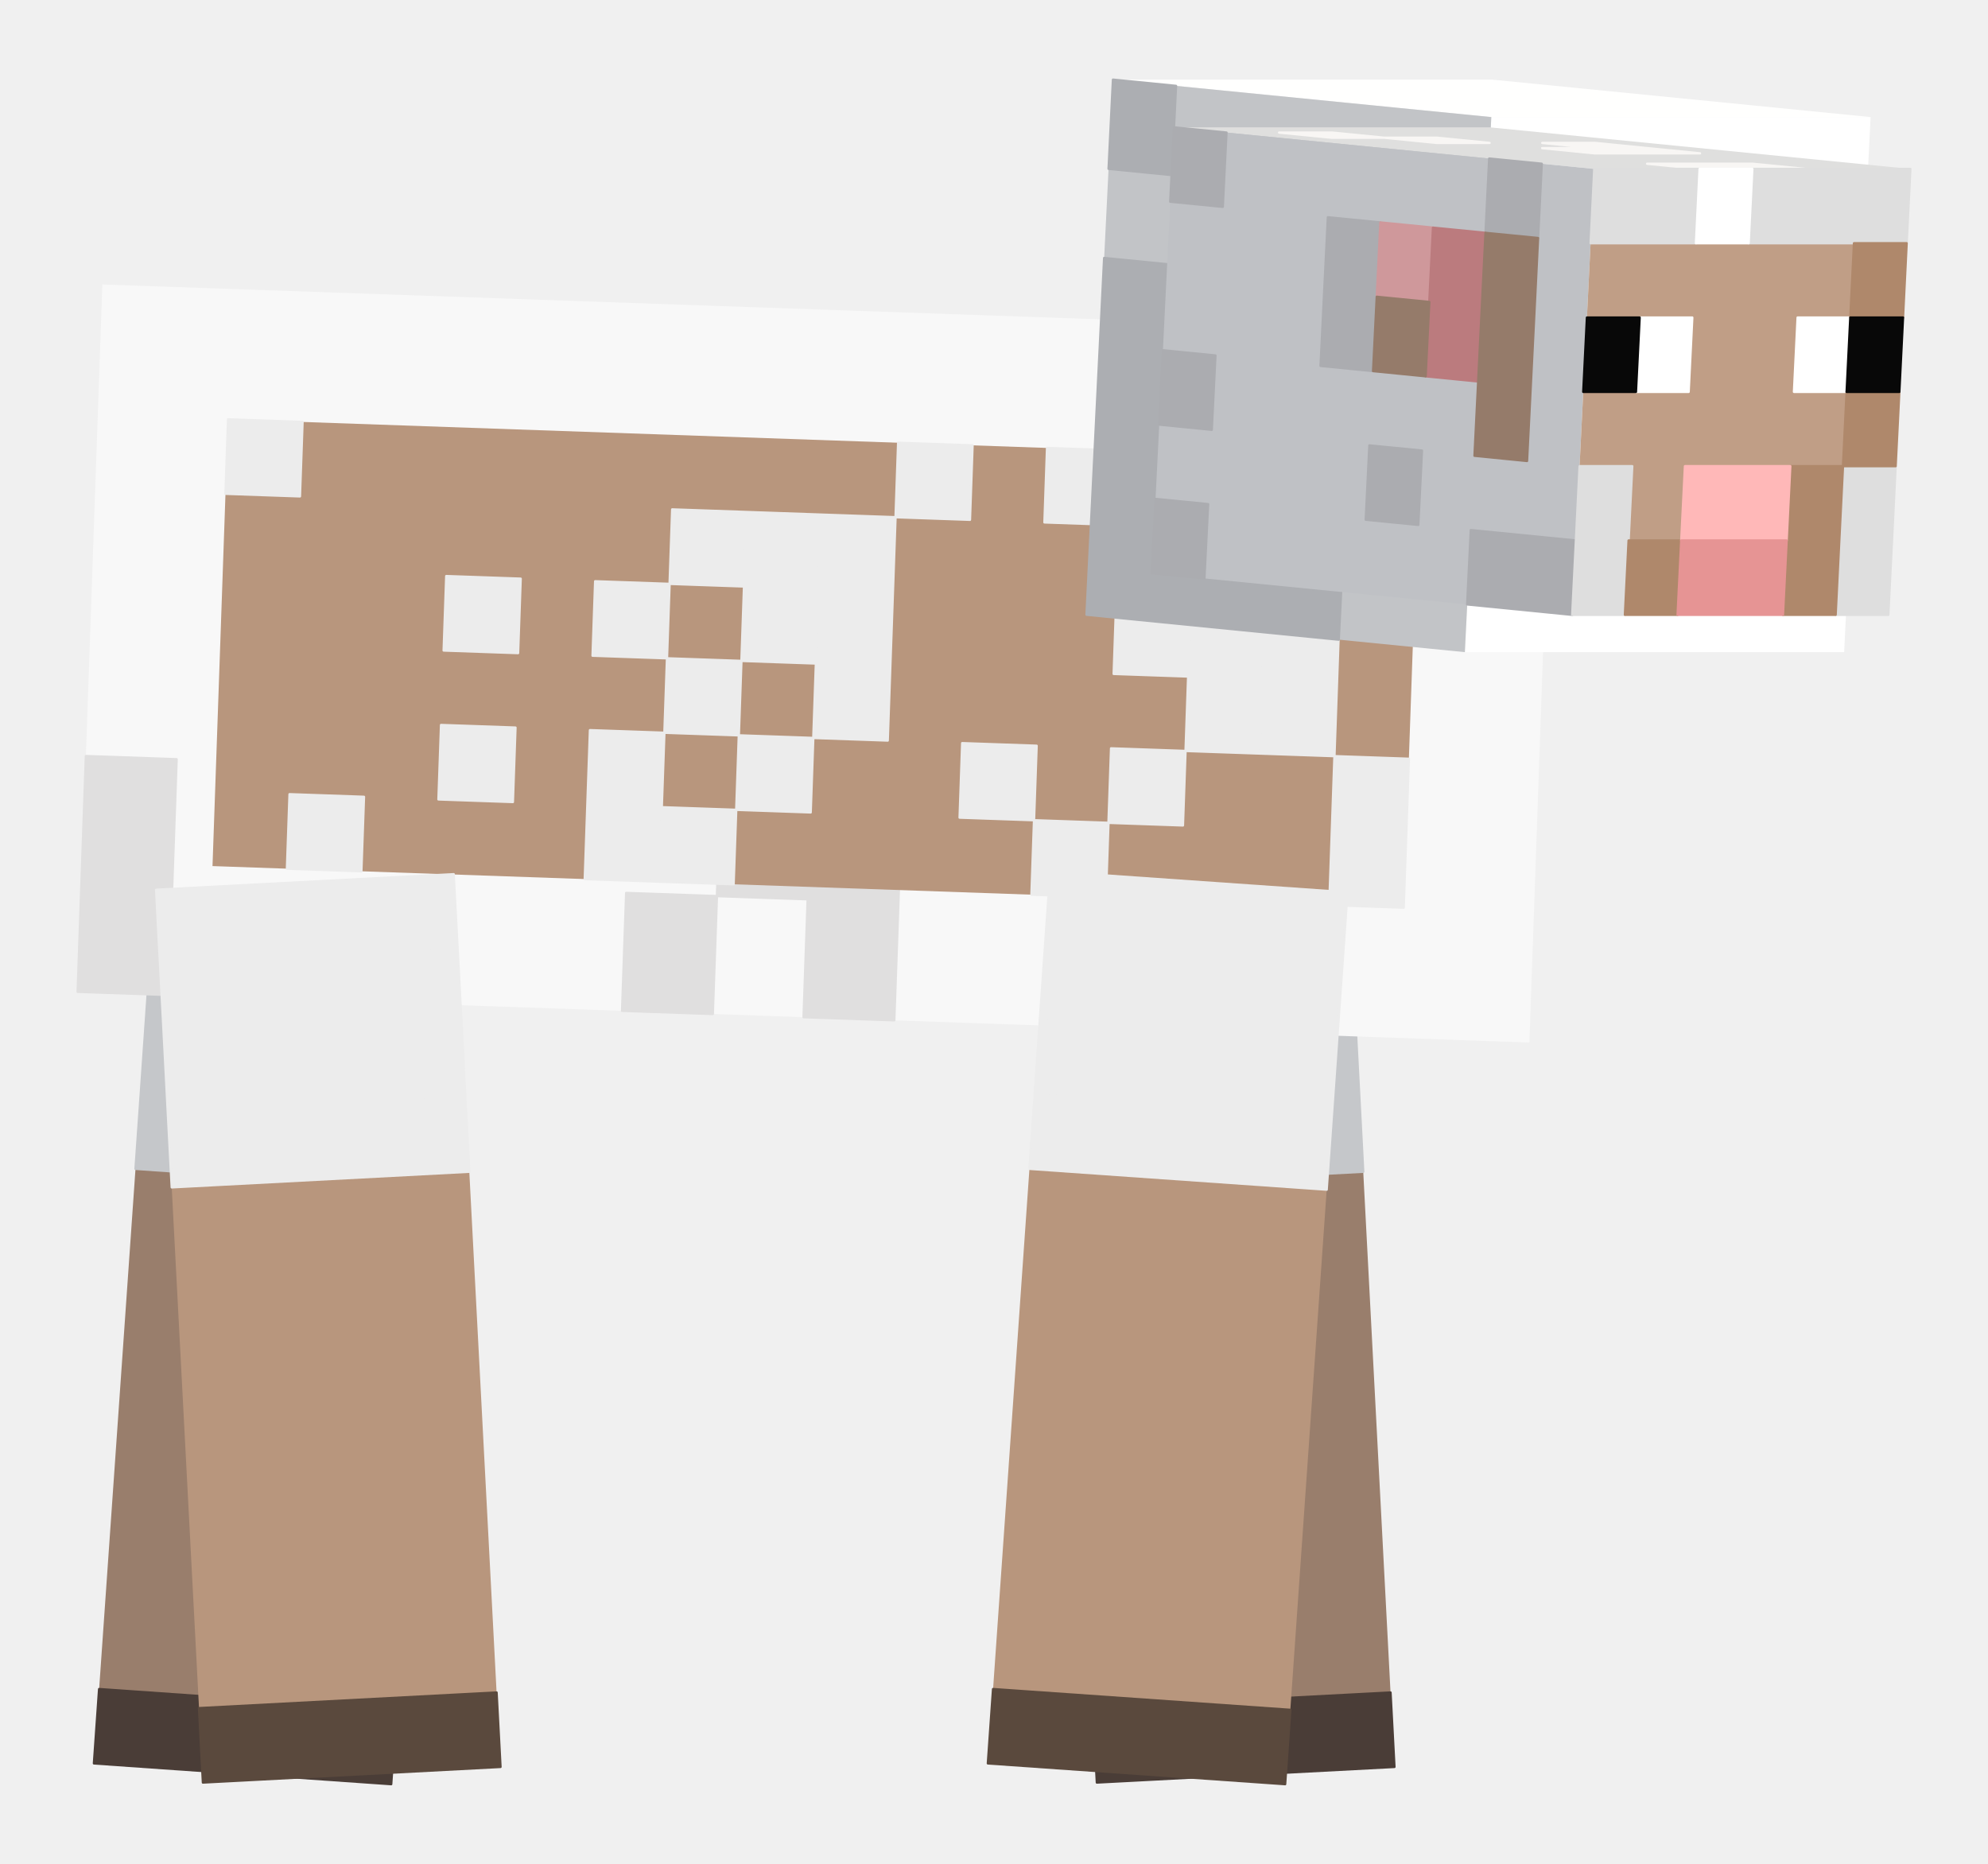
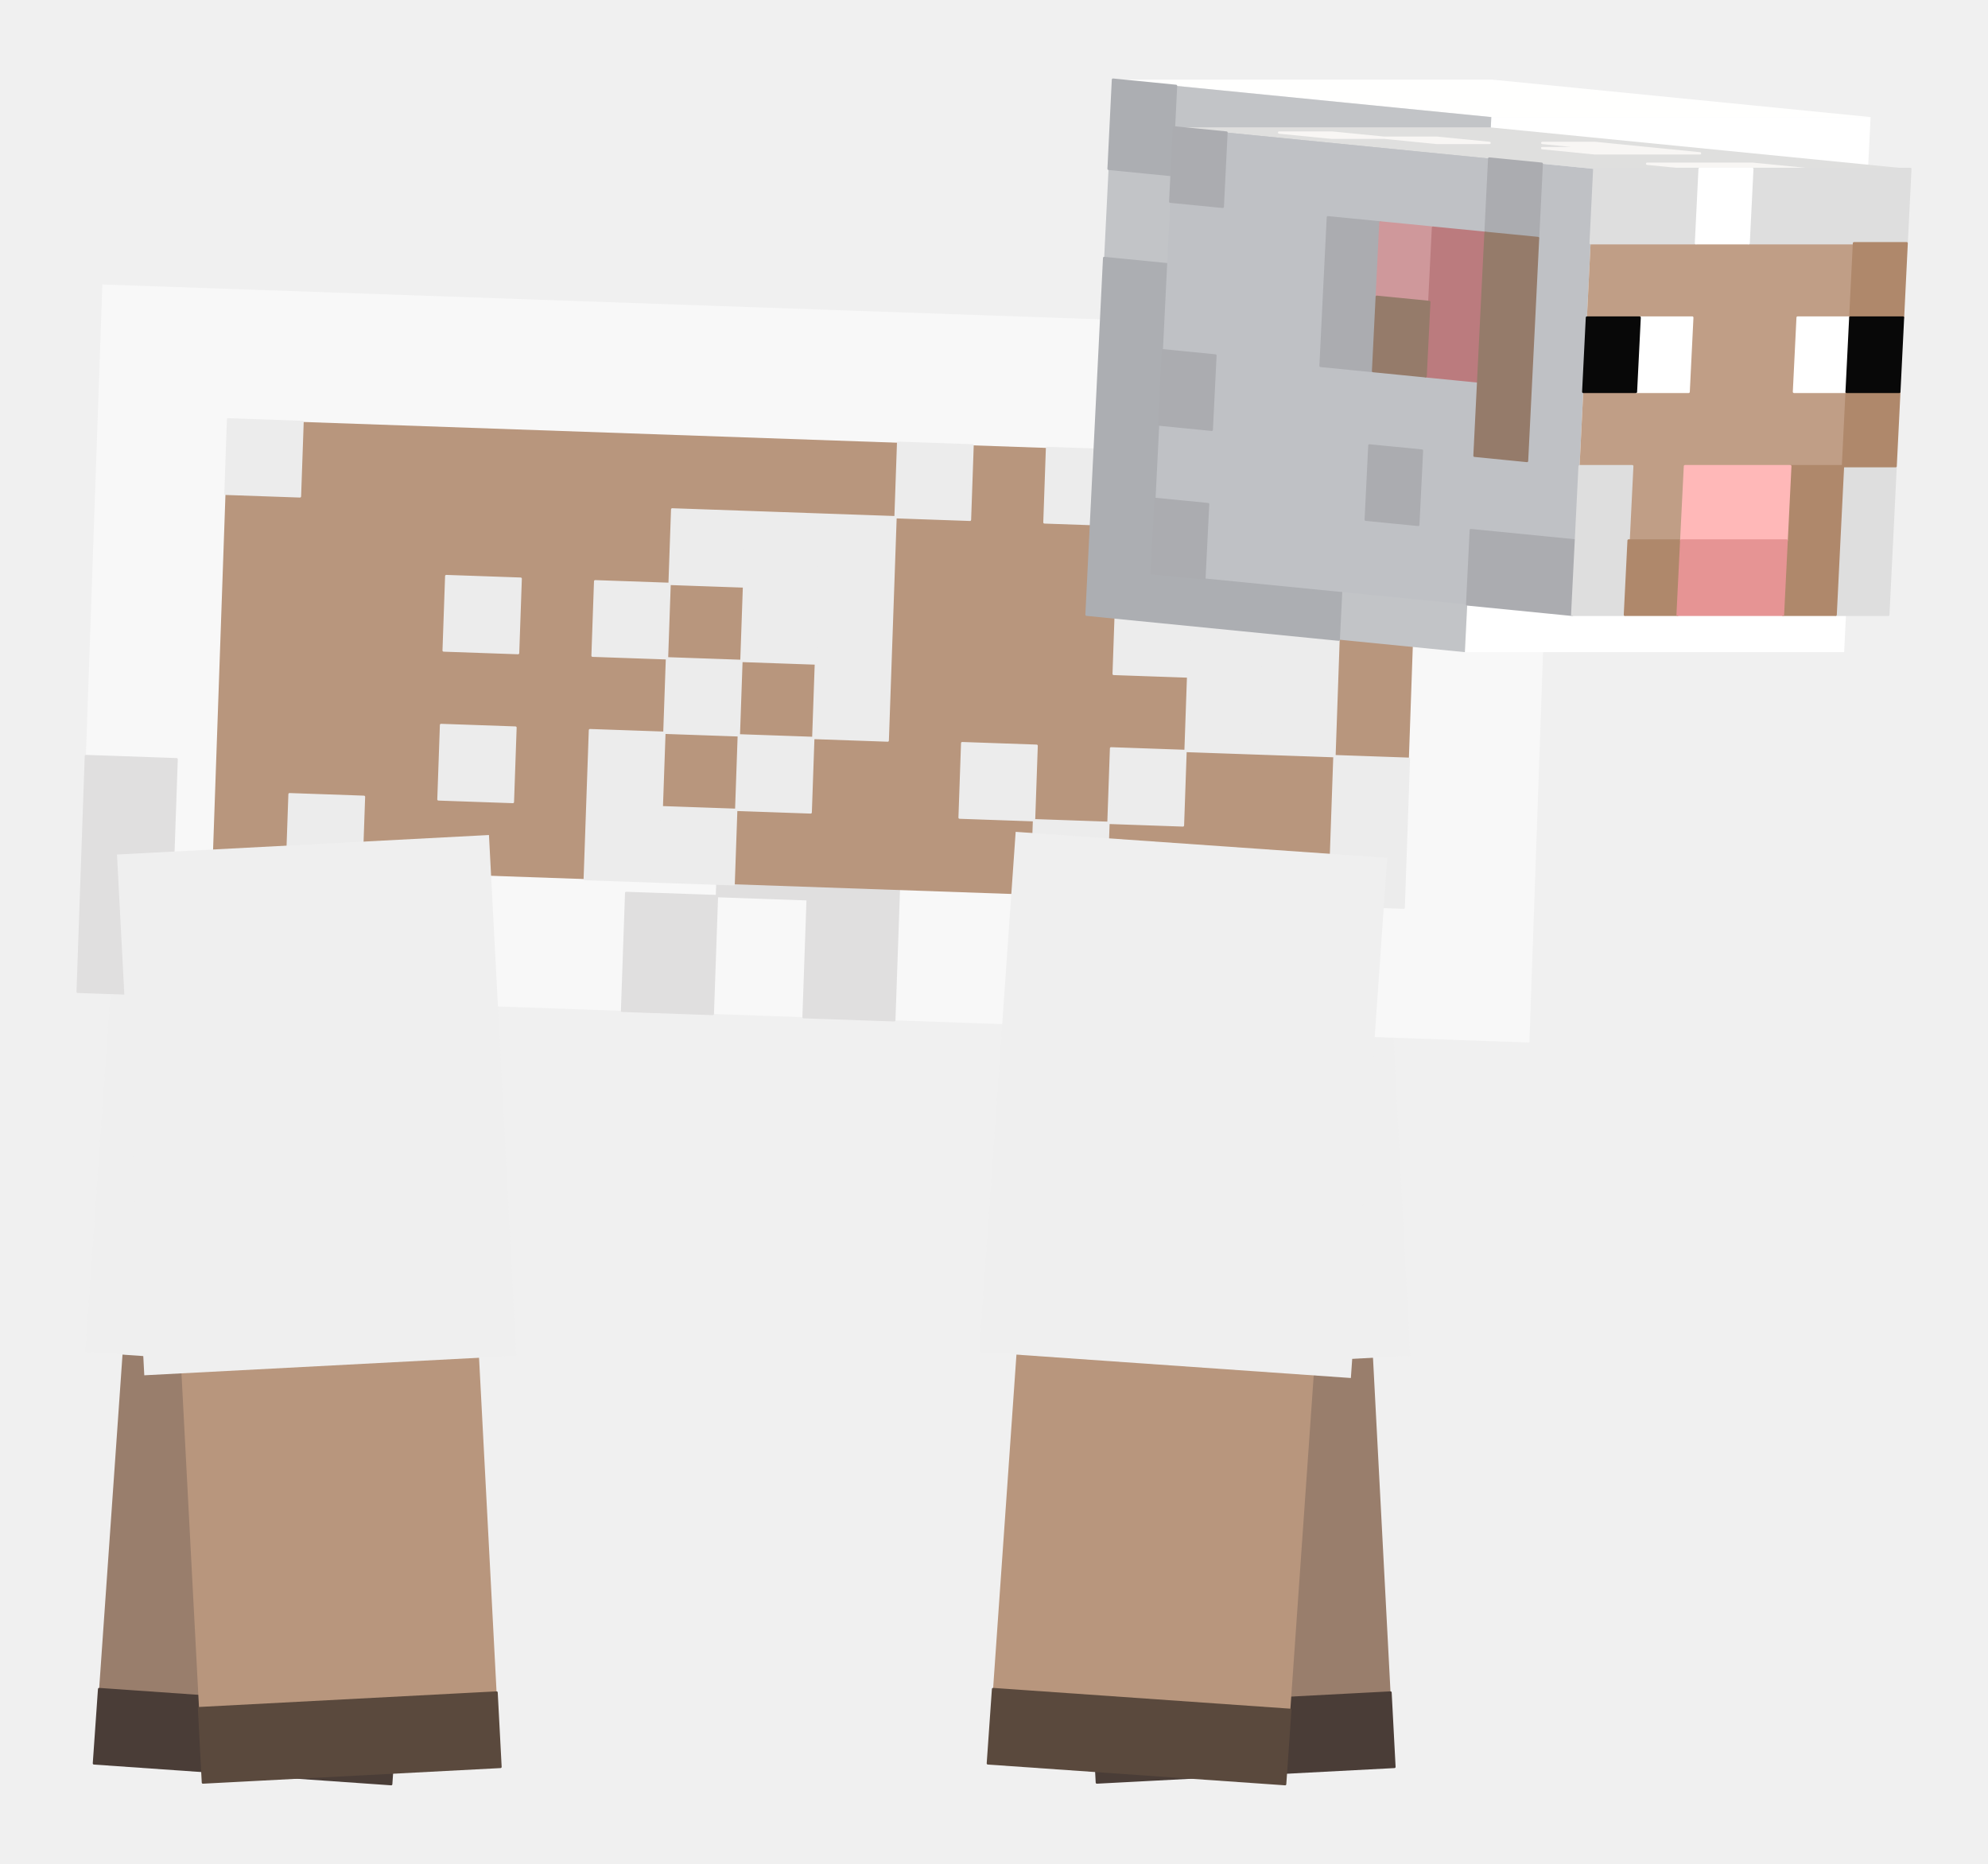
<svg xmlns="http://www.w3.org/2000/svg" viewBox="0 0 512 480" width="512" height="480" role="img" aria-labelledby="sheep-title sheep-desc">
  <g id="sheep">
    <g id="leg-front-left" aria-label="Front left leg">
      <g class="face" data-face="nx">
        <path fill="#997e6c" d="M270.44 229.15L347.08 225.14L359.13 455.05L282.49 459.07Z" />
        <path fill="#c5c7ca" stroke="#c5c7ca" stroke-width=".6" stroke-linejoin="round" d="M270.44 229.15L347.08 225.14L348.08 244.3L271.44 248.31ZM271.44 248.31L348.08 244.3L349.09 263.46L272.45 267.47ZM272.45 267.47L349.09 263.46L350.09 282.61L273.45 286.63ZM273.45 286.63L350.09 282.61L351.09 301.77L274.46 305.79Z" />
        <path fill="#4a3d37" stroke="#4a3d37" stroke-width=".6" stroke-linejoin="round" d="M281.48 439.91L358.12 435.89L359.13 455.05L282.49 459.07Z" />
      </g>
    </g>
    <g id="leg-hind-left" aria-label="Hind left leg">
      <g class="face" data-face="nx">
        <path fill="#997e6c" d="M40.25 224.47L116.81 229.82L100.75 459.49L24.19 454.14Z" />
        <path fill="#c5c7ca" stroke="#c5c7ca" stroke-width=".6" stroke-linejoin="round" d="M40.25 224.47L116.81 229.82L115.47 248.96L38.91 243.61ZM38.91 243.61L115.47 248.96L114.13 268.1L37.57 262.75ZM37.57 262.75L114.13 268.1L112.79 287.24L36.24 281.88ZM36.24 281.88L112.79 287.24L111.45 306.38L34.9 301.02Z" />
        <path fill="#4a3d37" stroke="#4a3d37" stroke-width=".6" stroke-linejoin="round" d="M25.53 435L102.09 440.35L100.75 459.49L24.19 454.14Z" />
+       </g>
+     </g>
+     <g id="wool-hind-left" aria-label="Wool hind left">
+       <g class="face" data-face="nx">
+         <path fill="#efefef" d="M31.35 214.23L127.05 220.92L117.68 354.89L21.98 348.2Z" />
+       </g>
+     </g>
+     <g id="wool-front-left" aria-label="Wool front left">
+       <g class="face" data-face="nx">
+         <path fill="#efefef" d="M260.36 220.07L356.15 215.05L363.18 349.17L267.39 354.19Z" />
      </g>
    </g>
    <g id="wool-body" aria-label="Wool body">
      <g class="face" data-face="nx">
        <path fill="#f8f8f8" d="M400.26 86.33L393.89 268.48L20 255.43L26.36 73.27Z" />
        <path fill="#e0dfdf" stroke="#e0dfdf" stroke-width=".6" stroke-linejoin="round" d="M232.44 202.05L230.32 262.77L206.95 261.96L209.07 201.24ZM209.07 201.24L208.01 231.6L184.64 230.78L185.7 200.42ZM184.64 230.78L183.58 261.14L160.21 260.32L161.27 229.97ZM45.49 195.53L43.37 256.24L20 255.43L22.12 194.71Z" />
      </g>
    </g>
    <g id="body" aria-label="Body">
      <g class="face" data-face="nx">
        <path fill="#b8967d" d="M365.53 118.71L361.51 233.76L54.73 223.05L58.74 108Z" />
        <path fill="#ececec" stroke="#ececec" stroke-width=".6" stroke-linejoin="round" d="M364.86 137.89L364.19 157.06L345.02 156.39L345.69 137.22ZM362.85 195.41L361.51 233.76L342.34 233.09L343.68 194.74ZM345.02 156.39L343.68 194.74L324.5 194.07L325.84 155.72ZM327.18 117.37L326.51 136.55L307.34 135.88L308.01 116.71ZM325.84 155.72L324.5 194.07L305.33 193.4L306.67 155.05ZM306.67 155.05L306 174.23L286.82 173.56L287.49 154.38ZM305.33 193.4L304.66 212.58L285.48 211.91L286.15 192.73ZM288.83 116.04L288.16 135.21L268.99 134.54L269.66 115.37ZM285.48 211.91L284.82 231.08L265.64 230.41L266.31 211.24ZM266.98 192.06L266.31 211.24L247.14 210.57L247.81 191.39ZM250.48 114.7L249.81 133.87L230.64 133.2L231.31 114.03ZM230.64 133.2L228.63 190.72L209.46 190.05L211.47 132.53ZM211.47 132.53L210.13 170.88L190.95 170.21L192.29 131.86ZM209.46 190.05L208.79 209.23L189.61 208.56L190.28 189.38ZM192.29 131.86L191.62 151.04L172.45 150.37L173.12 131.19ZM190.95 170.21L190.28 189.38L171.11 188.71L171.78 169.54ZM189.61 208.56L188.94 227.73L169.77 227.06L170.44 207.89ZM172.45 150.37L171.78 169.54L152.61 168.87L153.28 149.7ZM171.11 188.71L169.77 227.06L150.6 226.39L151.94 188.04ZM134.1 149.03L133.43 168.2L114.26 167.53L114.93 148.36ZM132.76 187.38L132.09 206.55L112.92 205.88L113.59 186.71ZM93.74 205.21L93.07 224.38L73.9 223.71L74.57 204.54ZM77.92 108.67L77.25 127.84L58.07 127.17L58.74 108Z" />
      </g>
    </g>
    <g id="wool-head" aria-label="Wool head">
      <g class="face" data-face="top">
        <path fill="#fffffe" d="M286.64 20.51L384.32 20.51L481.76 30.15L384.08 30.15Z" />
      </g>
      <g class="face" data-face="front">
        <path fill="#ffffff" d="M384.08 30.15L481.76 30.15L474.95 167.95L377.27 167.95Z" />
      </g>
      <g class="face" data-face="nx">
        <path fill="#c2c4c7" d="M286.64 20.51L384.08 30.15L377.27 167.95L279.83 158.31Z" />
        <path fill="#acaeb2" stroke="#acaeb2" stroke-width=".6" stroke-linejoin="round" d="M286.64 20.51L302.88 22.12L301.75 45.08L285.51 43.48ZM284.37 66.44L300.61 68.05L299.48 91.02L283.24 89.41ZM283.24 89.41L299.48 91.02L298.34 113.98L282.1 112.38ZM282.1 112.38L298.34 113.98L297.2 136.95L280.96 135.34ZM280.96 135.34L345.92 141.77L344.79 164.74L279.83 158.31Z" />
      </g>
    </g>
    <g id="head" aria-label="Head">
      <g class="face" data-face="top">
        <path fill="#dfdfde" d="M302.34 32.8L383.73 32.8L492 43.5L410.6 43.5Z" />
        <path fill="#f8f6f4" stroke="#f8f6f4" stroke-width=".6" stroke-linejoin="round" d="M329.43 34.14L343 34.14L356.53 35.47L342.97 35.47ZM356.53 35.47L370.1 35.47L383.63 36.81L370.07 36.81ZM397.2 36.81L410.77 36.81L424.3 38.15L410.73 38.15ZM397.17 38.15L424.3 38.15L437.83 39.49L410.7 39.49ZM424.2 42.17L451.33 42.17L464.87 43.5L437.73 43.5Z" />
      </g>
      <g class="face" data-face="nx">
        <path fill="#bfc1c5" d="M302.34 32.8L410.6 43.5L404.92 158.34L296.66 147.63Z" />
        <path fill="#abacb0" stroke="#abacb0" stroke-width=".6" stroke-linejoin="round" d="M302.34 32.8L315.87 34.14L314.92 53.27L301.39 51.94ZM383.54 40.83L397.07 42.17L396.12 61.3L382.59 59.97ZM341.99 55.95L355.52 57.29L354.58 76.43L341.04 75.09ZM341.04 75.09L354.58 76.43L353.63 95.57L340.1 94.23ZM299.5 90.21L313.03 91.55L312.08 110.69L298.55 109.35ZM352.68 114.71L366.22 116.04L365.27 135.18L351.74 133.85ZM297.6 128.49L311.14 129.83L310.19 148.97L296.66 147.63ZM378.8 136.52L405.87 139.2L404.92 158.34L377.86 155.66Z" />
        <path fill="#cf989b" stroke="#cf989b" stroke-width=".6" stroke-linejoin="round" d="M355.52 57.29L369.06 58.63L368.11 77.77L354.58 76.43Z" />
        <path fill="#bb7b7e" stroke="#bb7b7e" stroke-width=".6" stroke-linejoin="round" d="M369.06 58.63L382.59 59.97L381.64 79.11L368.11 77.77ZM368.11 77.77L381.64 79.11L380.7 98.24L367.16 96.91Z" />
        <path fill="#957b6a" stroke="#957b6a" stroke-width=".6" stroke-linejoin="round" d="M382.59 59.97L396.12 61.3L395.18 80.44L381.64 79.11ZM354.58 76.43L368.11 77.77L367.16 96.91L353.63 95.57ZM381.64 79.11L395.18 80.44L394.23 99.58L380.7 98.24ZM380.7 98.24L394.23 99.58L393.28 118.72L379.75 117.38Z" />
      </g>
      <g class="face" data-face="front">
        <path fill="#c09e86" d="M410.6 43.5L492 43.5L486.32 158.34L404.92 158.34Z" />
        <path fill="#dedede" stroke="#dedede" stroke-width=".6" stroke-linejoin="round" d="M410.6 43.5L437.73 43.5L436.79 62.64L409.66 62.64ZM451.3 43.5L492 43.5L491.05 62.64L450.35 62.64ZM406.82 120.06L420.38 120.06L419.44 139.2L405.87 139.2ZM474.65 120.06L488.21 120.06L487.27 139.2L473.7 139.2ZM405.87 139.2L419.44 139.2L418.49 158.34L404.92 158.34ZM473.7 139.2L487.27 139.2L486.32 158.34L472.76 158.34Z" />
        <path fill="#ffffff" stroke="#ffffff" stroke-width=".6" stroke-linejoin="round" d="M437.73 43.5L451.3 43.5L450.35 62.64L436.79 62.64ZM422.28 81.78L435.84 81.78L434.9 100.92L421.33 100.92ZM462.97 81.78L476.54 81.78L475.59 100.92L462.03 100.92Z" />
        <path fill="#af886b" stroke="#af886b" stroke-width=".6" stroke-linejoin="round" d="M477.49 62.64L491.05 62.64L490.11 81.78L476.54 81.78ZM475.59 100.92L489.16 100.92L488.21 120.06L474.65 120.06ZM461.08 120.06L474.65 120.06L473.7 139.2L460.14 139.2ZM419.44 139.2L433 139.2L432.06 158.34L418.49 158.34ZM460.14 139.2L473.7 139.2L472.76 158.34L459.19 158.34Z" />
        <path fill="#080808" stroke="#080808" stroke-width=".6" stroke-linejoin="round" d="M408.71 81.78L422.28 81.78L421.33 100.92L407.76 100.92ZM476.54 81.78L490.11 81.78L489.16 100.92L475.59 100.92Z" />
        <path fill="#ffb8b8" stroke="#ffb8b8" stroke-width=".6" stroke-linejoin="round" d="M433.95 120.06L461.08 120.06L460.14 139.2L433 139.2Z" />
        <path fill="#e69494" stroke="#e69494" stroke-width=".6" stroke-linejoin="round" d="M433 139.2L460.14 139.2L459.19 158.34L432.06 158.34Z" />
      </g>
    </g>
    <g id="leg-front-right" aria-label="Front right leg">
      <g class="face" data-face="nx">
        <path fill="#b8967d" d="M270.48 224.47L347.04 229.82L330.98 459.49L254.42 454.14Z" />
        <path fill="#ececec" stroke="#ececec" stroke-width=".6" stroke-linejoin="round" d="M270.48 224.47L347.04 229.82L345.7 248.96L269.14 243.61ZM269.14 243.61L345.7 248.96L344.36 268.1L267.8 262.75ZM267.8 262.75L344.36 268.1L343.02 287.24L266.47 281.88ZM266.47 281.88L343.02 287.24L341.68 306.38L265.13 301.02Z" />
        <path fill="#5a493d" stroke="#5a493d" stroke-width=".6" stroke-linejoin="round" d="M255.76 435L332.31 440.35L330.98 459.49L254.42 454.14Z" />
      </g>
    </g>
    <g id="leg-hind-right" aria-label="Hind right leg">
      <g class="face" data-face="nx">
        <path fill="#b8967d" d="M40.21 229.15L116.85 225.14L128.9 455.05L52.26 459.07Z" />
        <path fill="#ececec" stroke="#ececec" stroke-width=".6" stroke-linejoin="round" d="M40.21 229.15L116.85 225.14L117.85 244.3L41.21 248.31ZM41.21 248.31L117.85 244.3L118.86 263.46L42.22 267.47ZM42.22 267.47L118.86 263.46L119.86 282.61L43.22 286.63ZM43.22 286.63L119.86 282.61L120.86 301.77L44.23 305.79Z" />
        <path fill="#5a493d" stroke="#5a493d" stroke-width=".6" stroke-linejoin="round" d="M51.26 439.91L127.89 435.89L128.9 455.05L52.26 459.07Z" />
      </g>
    </g>
+     <g id="wool-front-right" aria-label="Wool front right">
+       <g class="face" data-face="nx">
+         <path fill="#efefef" d="M261.58 214.23L357.27 220.92L347.91 354.89L252.21 348.2Z" />
+       </g>
+     </g>
+     <g id="wool-hind-right" aria-label="Wool hind right">
+       <g class="face" data-face="nx">
+         <path fill="#efefef" d="M30.13 220.07L125.93 215.05L132.95 349.17L37.16 354.19Z" />
+       </g>
+     </g>
  </g>
</svg>
